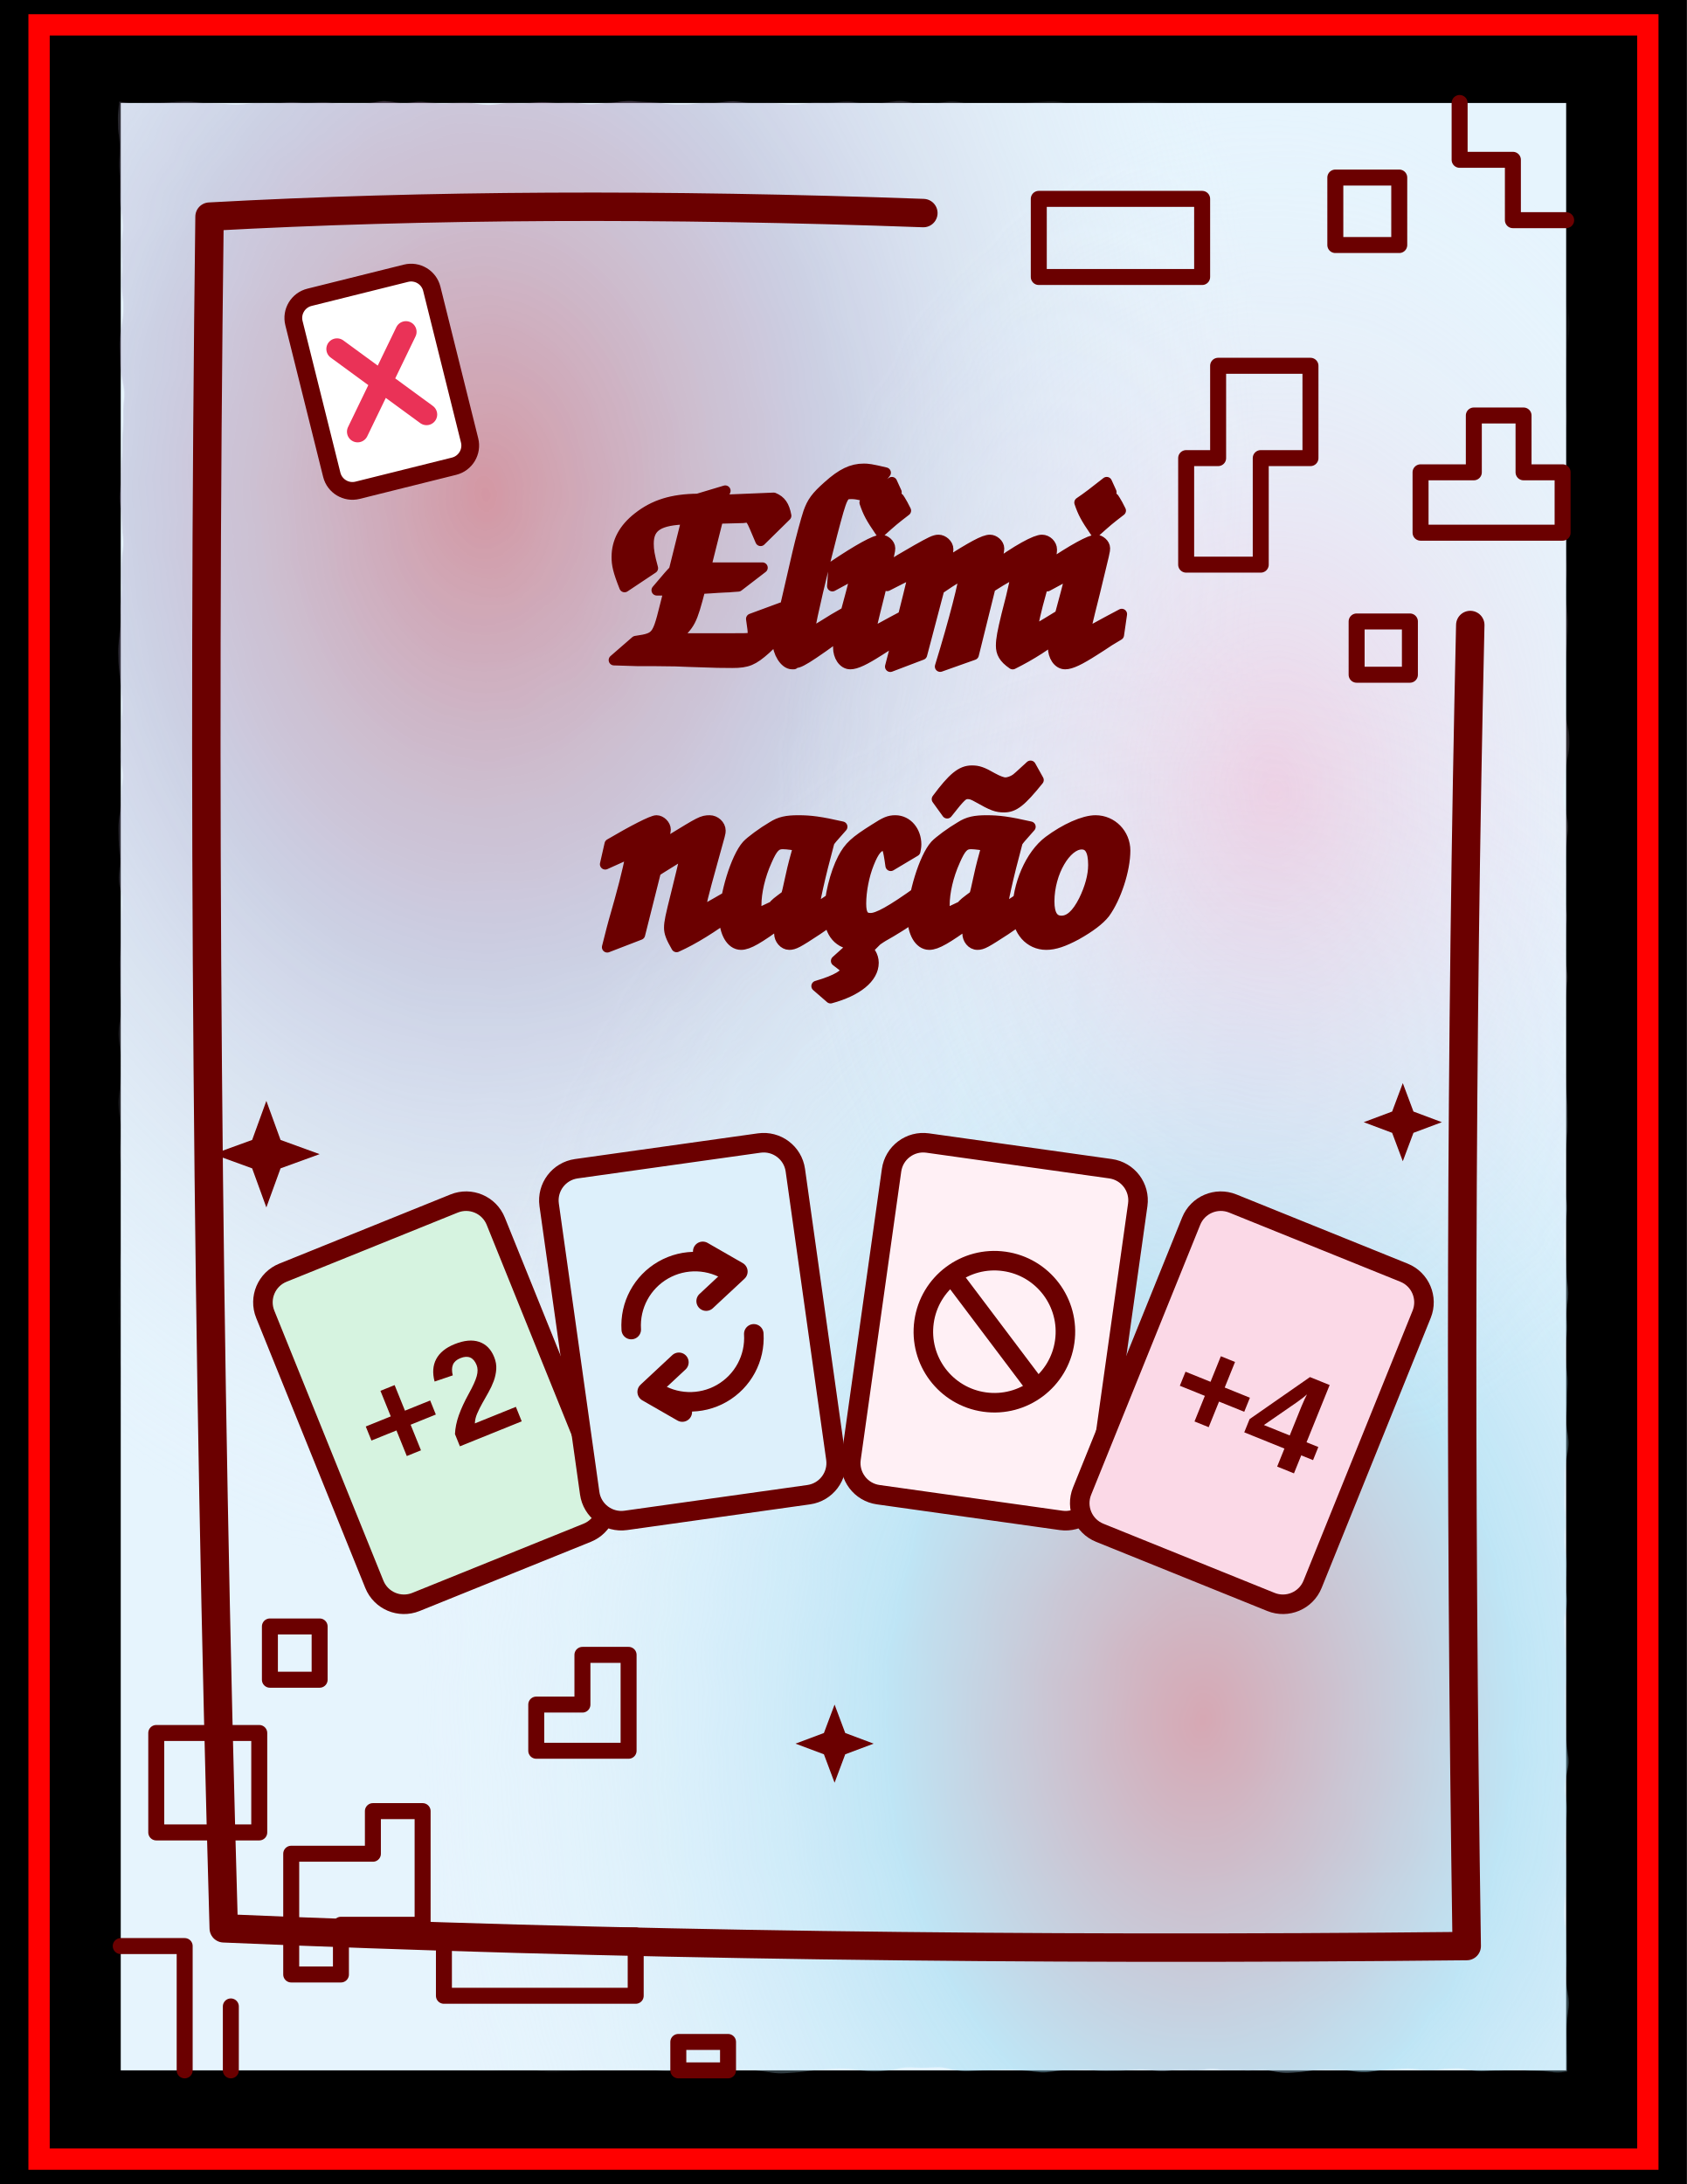
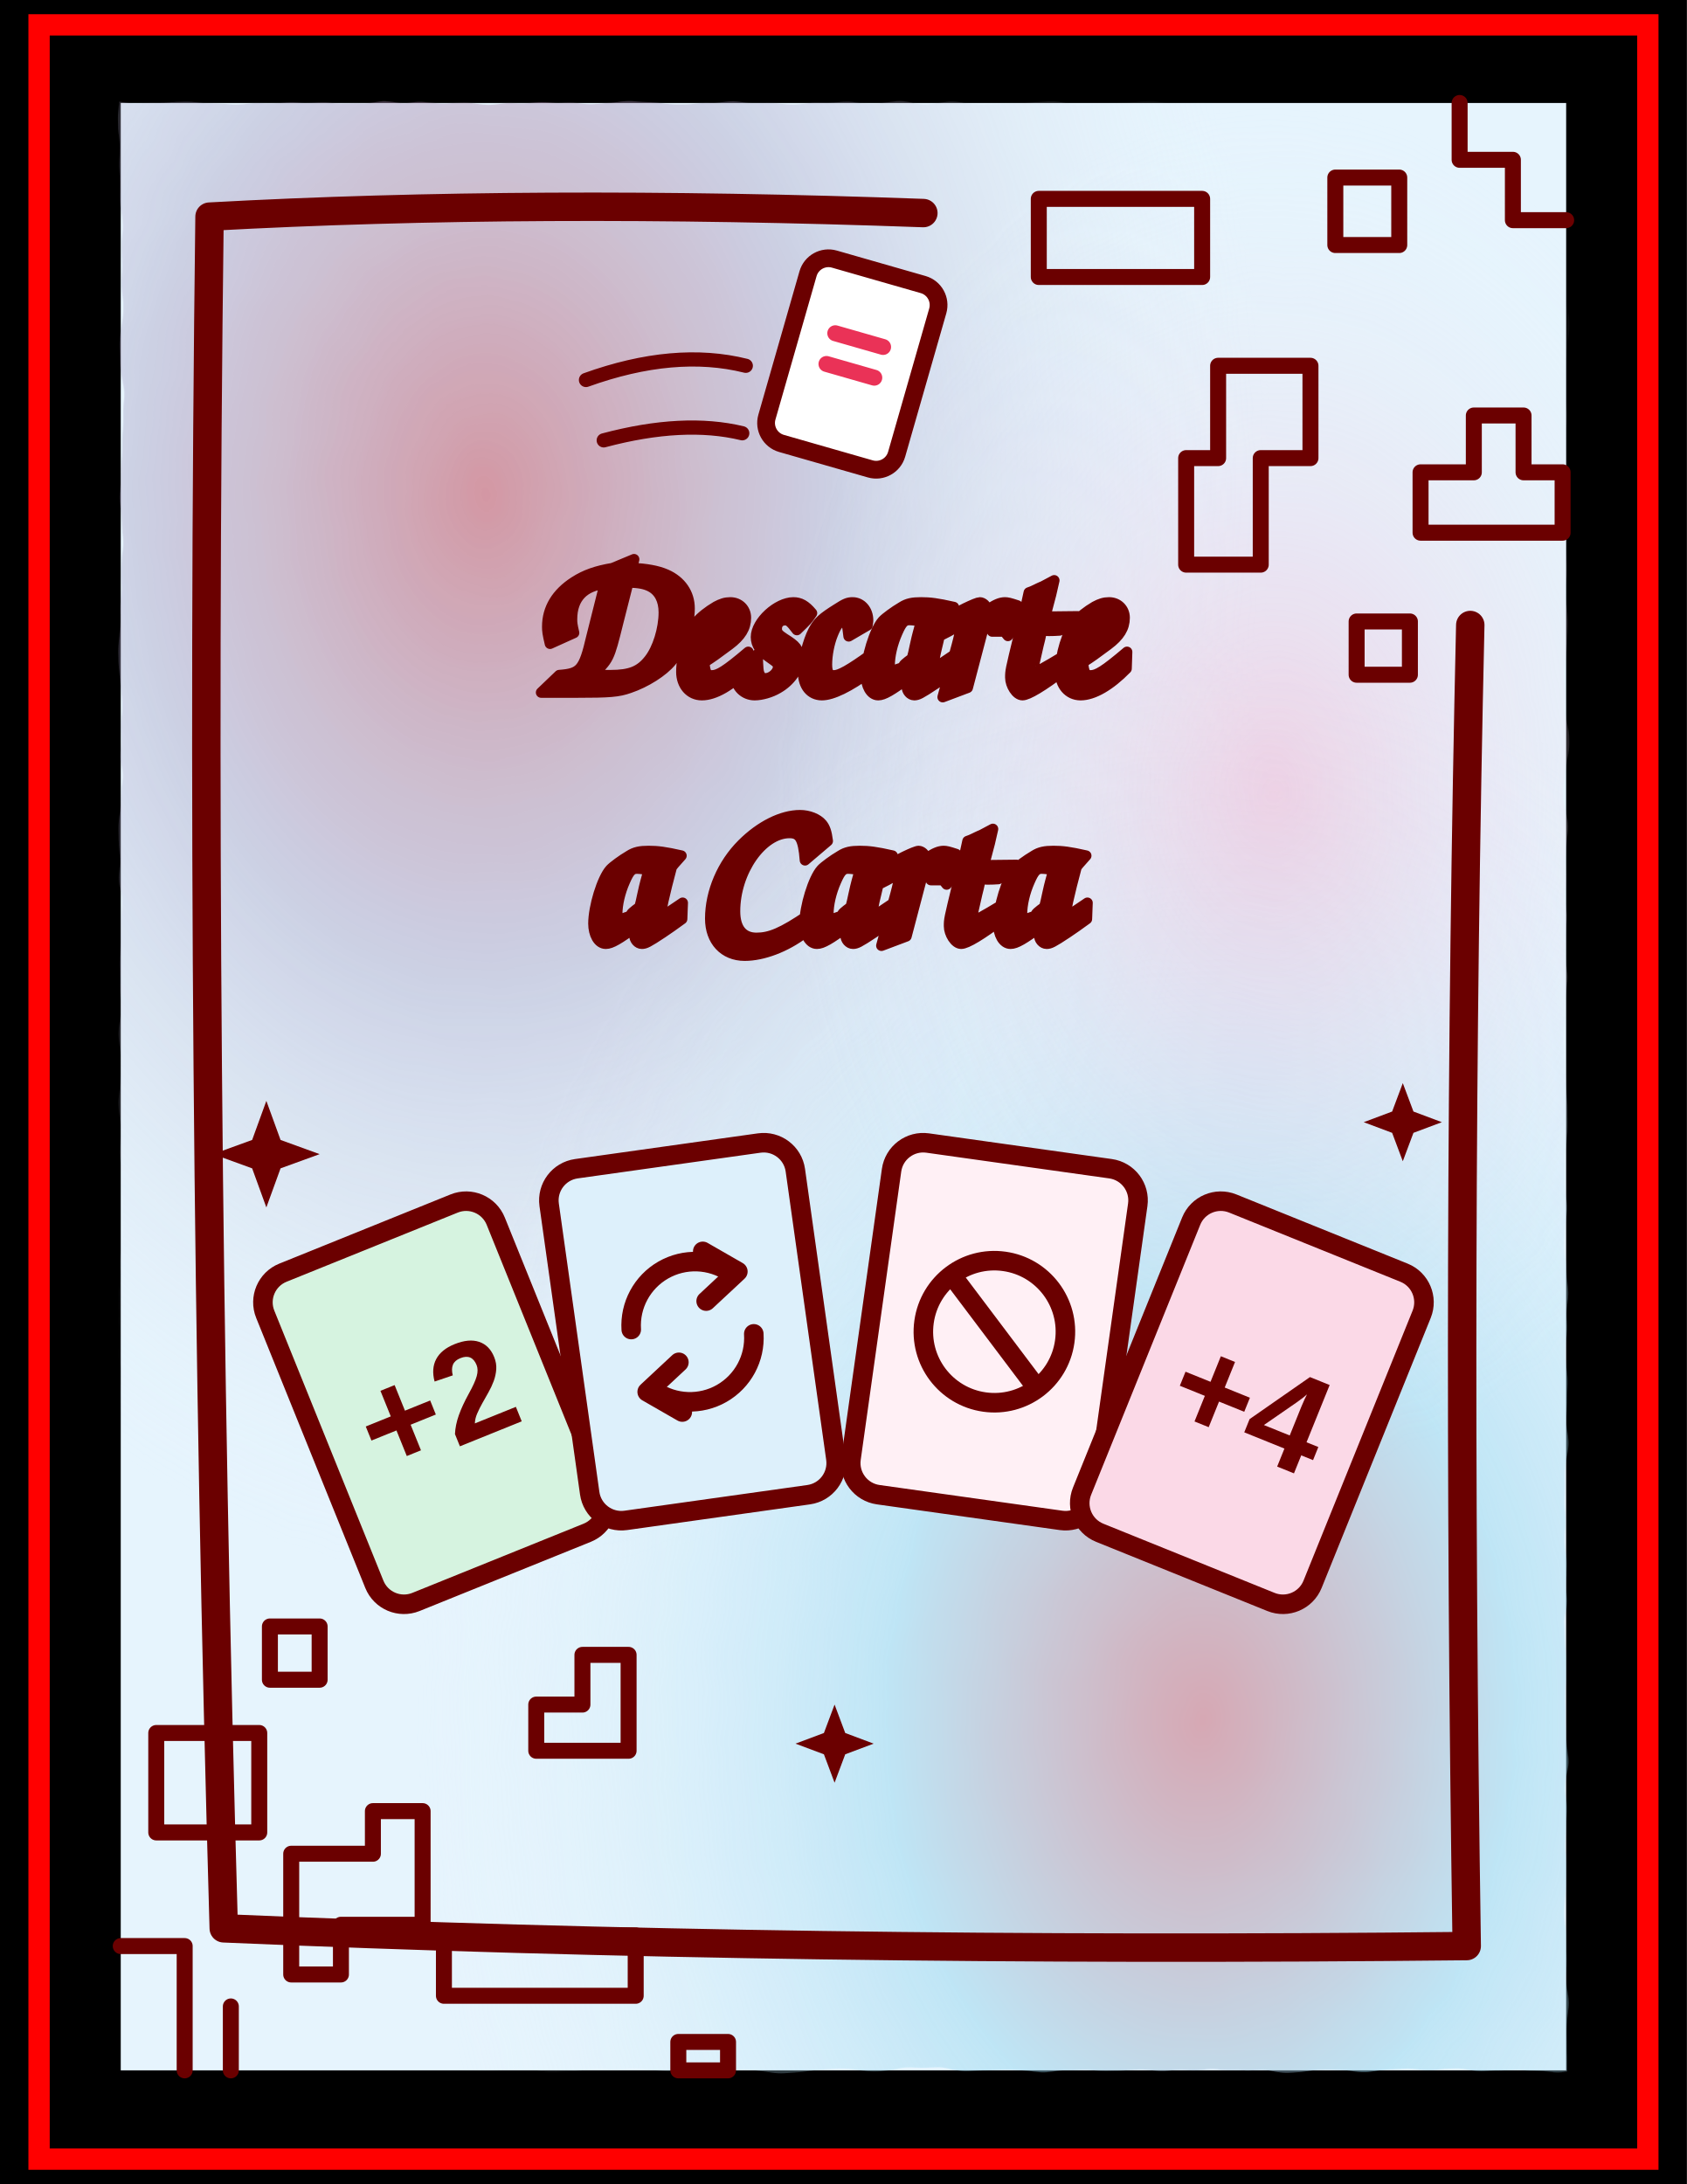
<svg xmlns="http://www.w3.org/2000/svg" viewBox="0 0 950 1230">
  <defs>
    <radialGradient id="wash1" cx="0.25" cy="0.2" r="0.55">
      <stop offset="0" stop-color="#C44B5A" stop-opacity="0.55" />
      <stop offset="0.45" stop-color="#9B8FB5" stop-opacity="0.35" />
      <stop offset="1" stop-color="#E6F4FD" stop-opacity="0" />
    </radialGradient>
    <radialGradient id="wash2" cx="0.75" cy="0.82" r="0.55">
      <stop offset="0" stop-color="#C44B5A" stop-opacity="0.45" />
      <stop offset="0.4" stop-color="#8FD3EC" stop-opacity="0.45" />
      <stop offset="1" stop-color="#E6F4FD" stop-opacity="0" />
    </radialGradient>
    <radialGradient id="wash3" cx="0.8" cy="0.35" r="0.35">
      <stop offset="0" stop-color="#F7A8C8" stop-opacity="0.45" />
      <stop offset="1" stop-color="#E6F4FD" stop-opacity="0" />
    </radialGradient>
    <filter id="rough" x="-5%" y="-5%" width="110%" height="110%">
      <feTurbulence type="fractalNoise" baseFrequency="0.035" numOctaves="2" seed="7" />
      <feDisplacementMap in="SourceGraphic" scale="6" />
    </filter>
  </defs>
  <rect x="0" y="0" width="950" height="1230" fill="#000" />
  <rect x="22" y="14" width="906" height="1202" fill="none" stroke="#FF0000" stroke-width="12" />
  <rect x="68" y="58" width="814" height="1108" fill="#E6F4FD" />
  <g filter="url(#rough)">
    <rect x="68" y="58" width="814" height="1108" fill="url(#wash1)" />
    <rect x="68" y="58" width="814" height="1108" fill="url(#wash2)" />
    <rect x="68" y="58" width="814" height="1108" fill="url(#wash3)" />
  </g>
  <g stroke="#6B0000" stroke-linecap="round" stroke-linejoin="round" fill="none">
    <path d="M118 122 Q300 112 520 120 M118 122 Q112 600 126 1086 Q450 1100 826 1096 Q820 700 828 352" stroke-width="16" />
    <g stroke-width="9">
      <rect x="585" y="112" width="92" height="44" />
      <rect x="752" y="100" width="36" height="38" />
      <path d="M822 58 V90 H852 V124 H882" />
      <path d="M686 206 H738 V258 H710 V318 H668 V258 H686 Z" />
      <path d="M800 266 H830 V234 H858 V266 H880 V300 H800 Z" />
      <rect x="764" y="350" width="30" height="30" />
    </g>
    <g stroke-width="9">
      <rect x="152" y="916" width="28" height="30" />
      <rect x="88" y="976" width="58" height="56" />
      <path d="M302 960 H328 V932 H354 V986 H302 Z" />
      <path d="M164 1044 H210 V1020 H238 V1084 H192 V1112 H164 Z" />
      <rect x="250" y="1090" width="108" height="34" />
      <path d="M68 1096 H104 V1166 M130 1130 V1166" />
      <rect x="382" y="1150" width="28" height="16" />
    </g>
  </g>
-   <g font-family="'Comic Sans MS', 'Chalkboard SE', 'Segoe Print', cursive" font-weight="900" text-anchor="middle">
-     <text x="475" y="372" font-size="150" fill="#6B0000" stroke="#6B0000" stroke-width="6" stroke-linejoin="round" letter-spacing="-4">Elimi</text>
-     <text x="475" y="530" font-size="150" fill="#6B0000" stroke="#6B0000" stroke-width="6" stroke-linejoin="round" letter-spacing="-4">nação</text>
+   <g font-family="'Comic Sans MS', 'Chalkboard SE', 'Segoe Print', cursive" font-weight="900" text-anchor="middle" fill="#6B0000" stroke="#6B0000" stroke-width="6" stroke-linejoin="round">
+     <text x="462" y="390" font-size="112" letter-spacing="-3">Descarte</text>
+     <text x="462" y="530" font-size="112" letter-spacing="-3">a Carta</text>
  </g>
-   <g transform="translate(215 215) rotate(-14)" stroke="#6B0000" stroke-width="10" stroke-linecap="round" stroke-linejoin="round">
-     <rect x="-40" y="-56" width="80" height="112" rx="12" fill="#fff" />
-     <path d="M-20 -24 L20 24 M20 -24 L-20 24" stroke="#EA3257" stroke-width="12" />
+   <g stroke="#6B0000" stroke-linecap="round" stroke-linejoin="round" fill="none">
+     <path d="M330 214 Q380 196 420 206 M340 248 Q385 236 418 244" stroke-width="8" />
+     <g transform="translate(480 205) rotate(16)" stroke-width="10">
+       <rect x="-38" y="-54" width="76" height="108" rx="12" fill="#fff" />
+       <path d="M-14 -14 L14 -14 M-14 4 L14 4" stroke="#EA3257" stroke-width="9" />
+     </g>
  </g>
  <g stroke="#6B0000" stroke-linecap="round" stroke-linejoin="round" stroke-width="11">
    <g transform="translate(245 790) rotate(-22)">
      <rect x="-70" y="-100" width="140" height="200" rx="18" fill="#D6F3E0" />
      <text x="0" y="28" font-family="'Arial Black', Arial, sans-serif" font-weight="900" font-size="78" text-anchor="middle" fill="#6B0000" stroke="none">+2</text>
    </g>
    <g transform="translate(390 750) rotate(-8)">
      <rect x="-70" y="-100" width="140" height="200" rx="18" fill="#DDF0FB" />
      <path d="M-34 -6 A36 36 0 0 1 26 -30" fill="none" />
      <path d="M12 -44 L30 -30 L10 -16" fill="none" />
      <path d="M34 6 A36 36 0 0 1 -26 30" fill="none" />
      <path d="M-12 44 L-30 30 L-10 16" fill="none" />
    </g>
    <g transform="translate(560 750) rotate(8)">
      <rect x="-70" y="-100" width="140" height="200" rx="18" fill="#FFF0F5" />
      <circle cx="0" cy="0" r="40" fill="none" />
      <path d="M-28 -28 L28 28" />
    </g>
    <g transform="translate(705 790) rotate(22)">
      <rect x="-70" y="-100" width="140" height="200" rx="18" fill="#FBD9E7" />
      <text x="0" y="28" font-family="'Arial Black', Arial, sans-serif" font-weight="900" font-size="78" text-anchor="middle" fill="#6B0000" stroke="none">+4</text>
    </g>
  </g>
  <g fill="#6B0000">
    <path d="M150 620 l8 22 22 8 -22 8 -8 22 -8 -22 -22 -8 22 -8z" />
    <path d="M790 610 l6 16 16 6 -16 6 -6 16 -6 -16 -16 -6 16 -6z" />
    <path d="M470 960 l6 16 16 6 -16 6 -6 16 -6 -16 -16 -6 16 -6z" />
  </g>
</svg>
